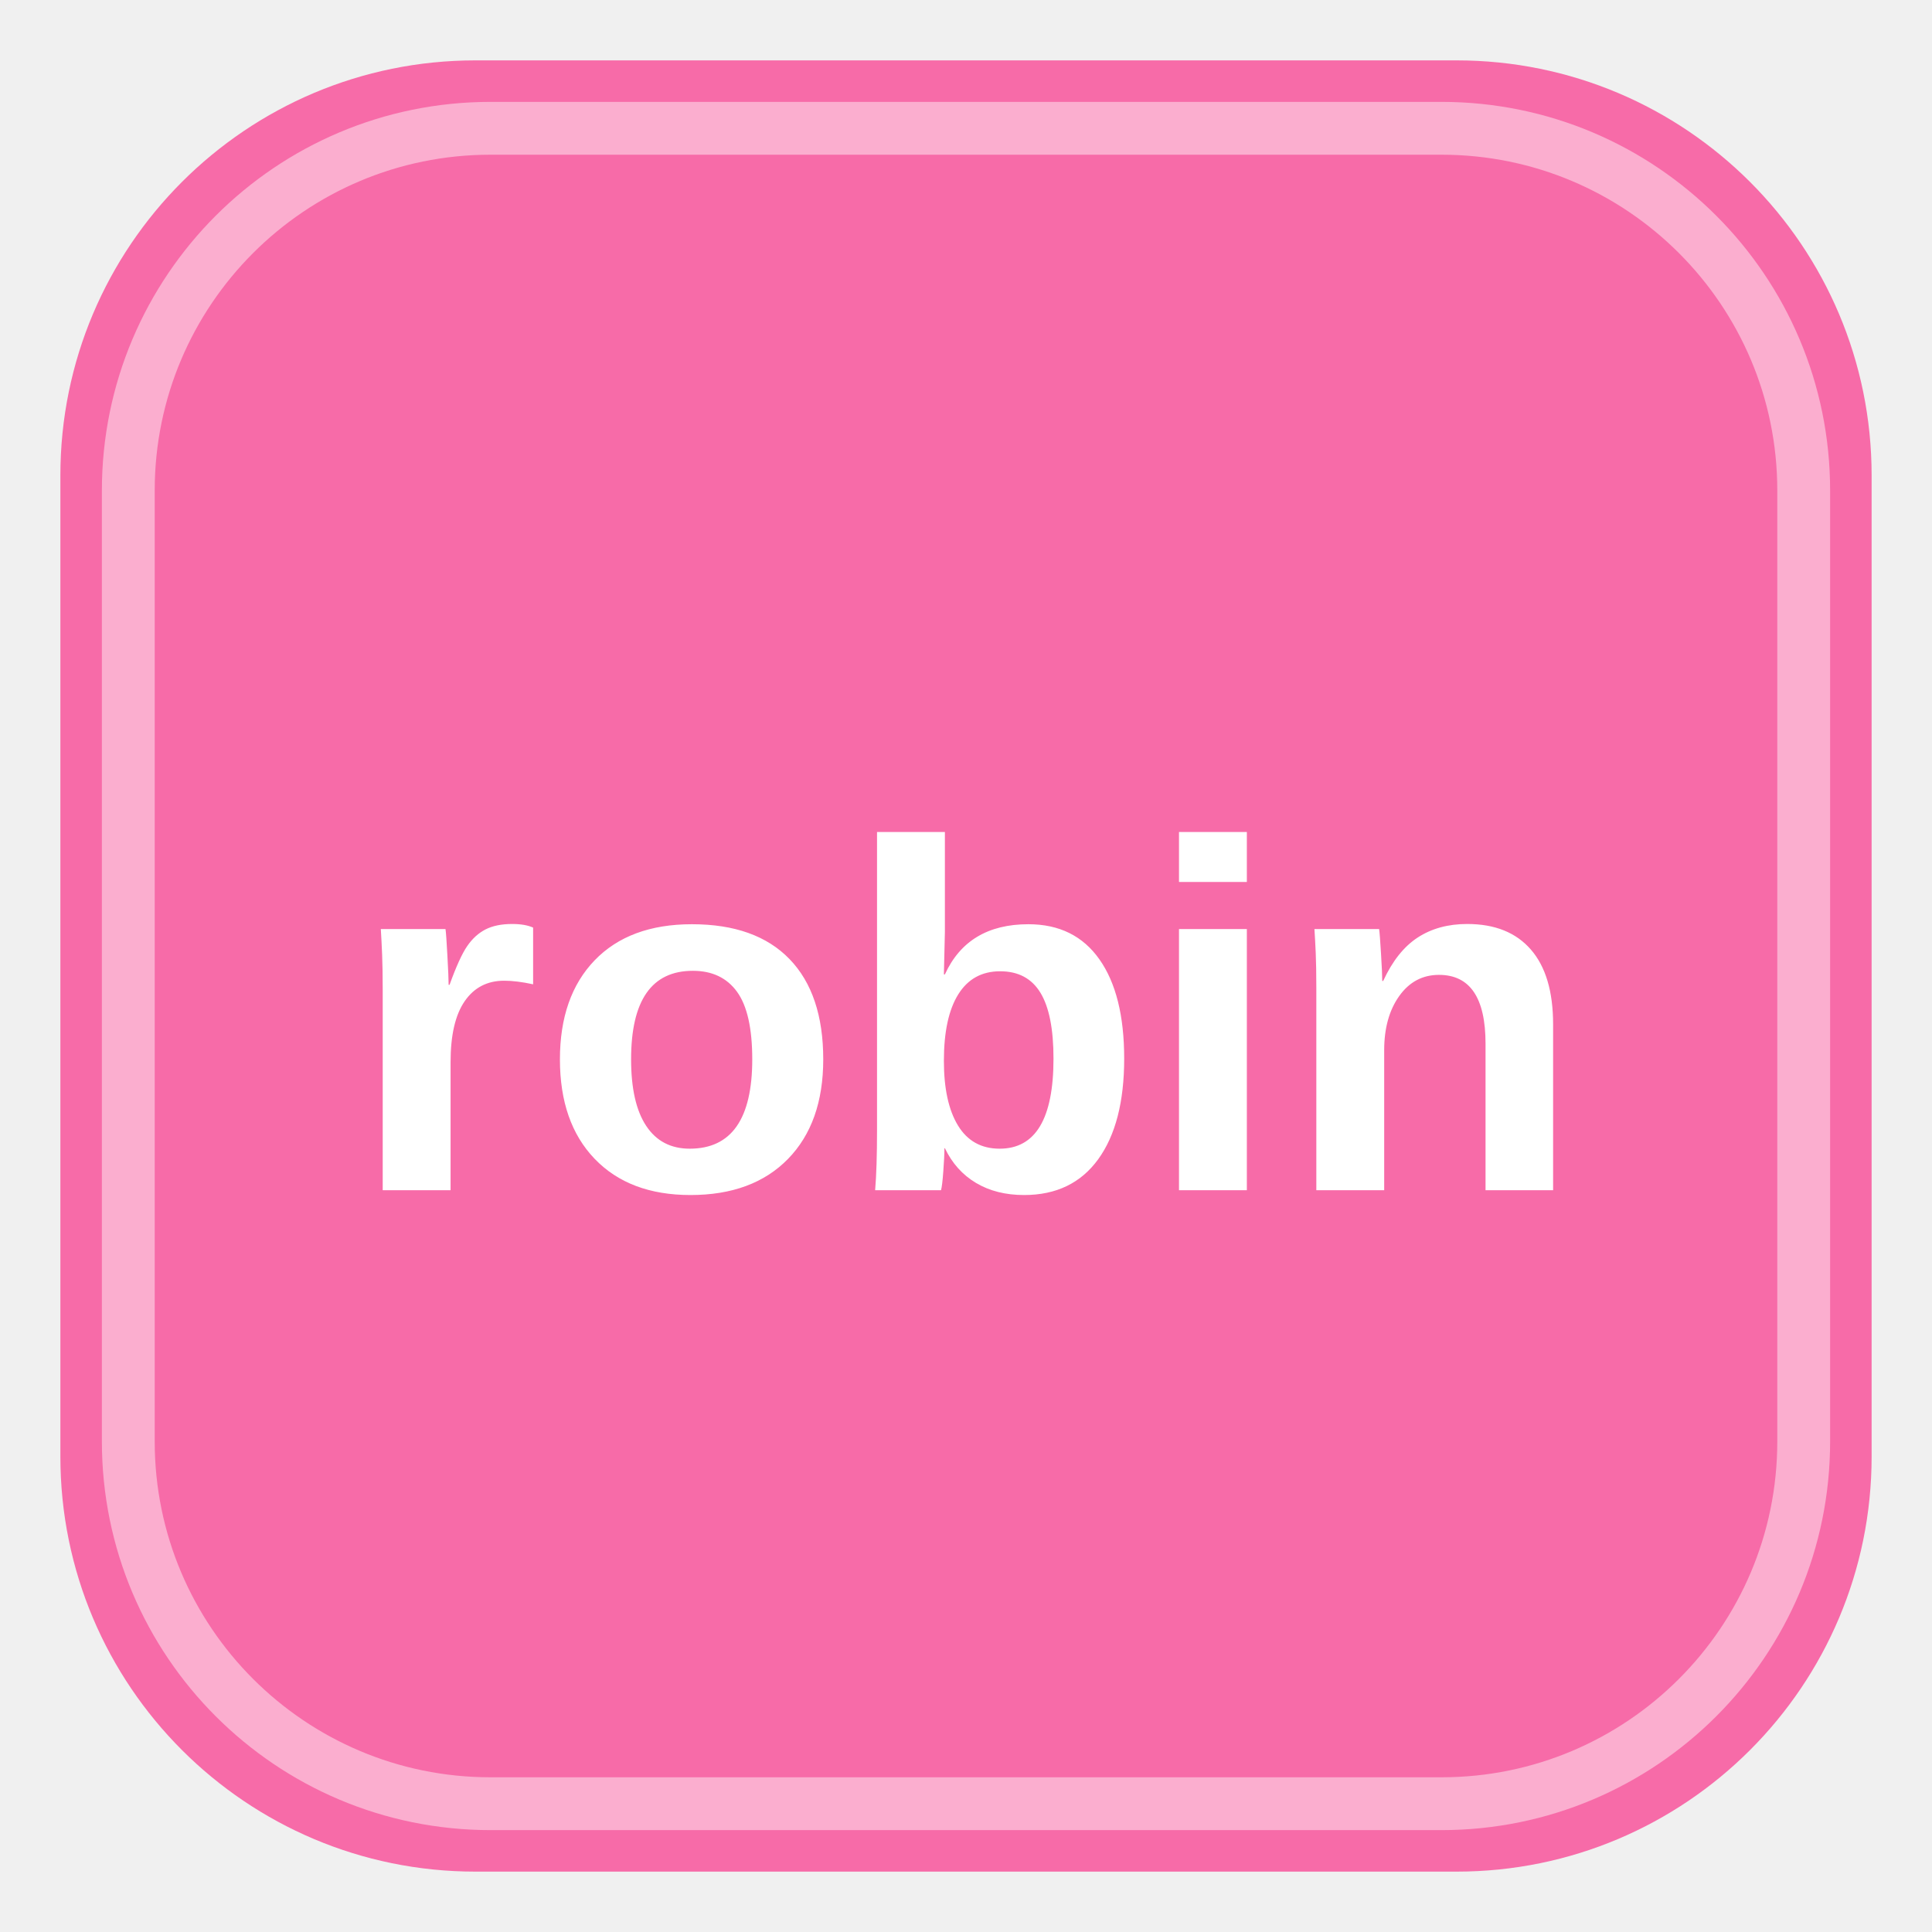
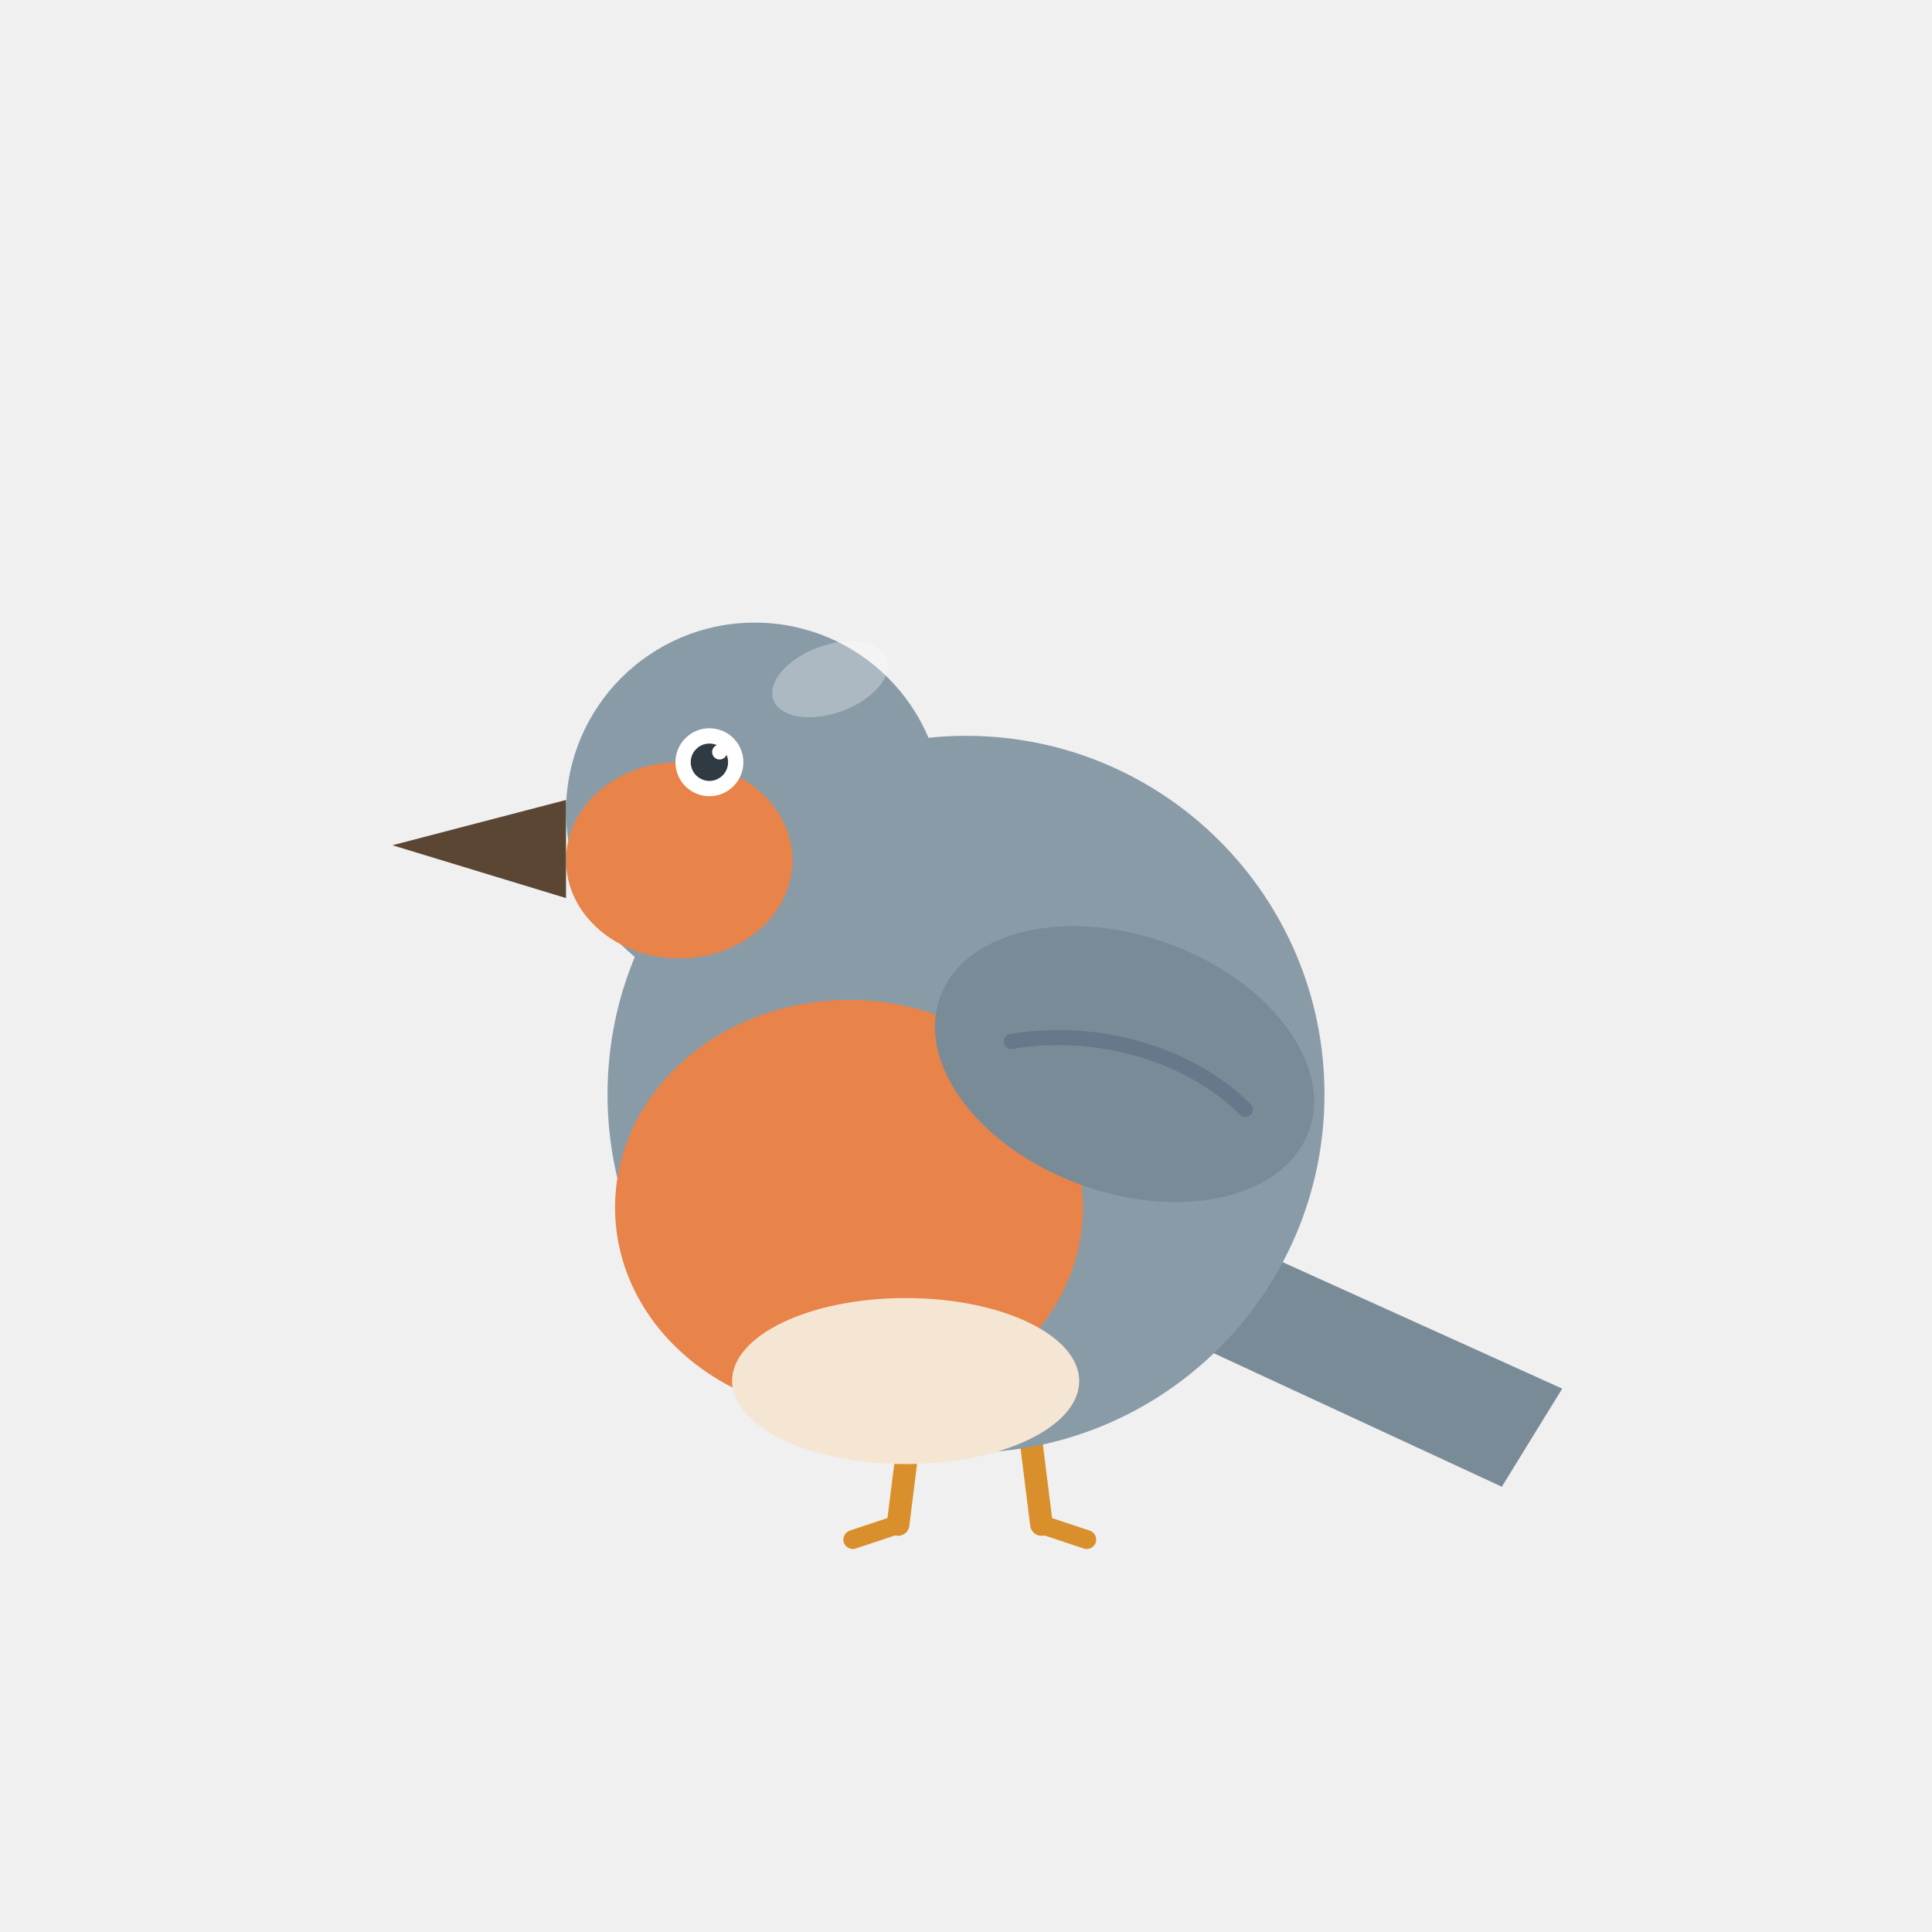
<svg xmlns="http://www.w3.org/2000/svg" width="512" height="512" viewBox="0 0 512 512">
-   <rect x="16" y="16" width="480" height="480" rx="110" fill="#F76BA8" />
-   <rect x="34" y="34" width="444" height="444" rx="96" fill="none" stroke="rgba(255,255,255,0.45)" stroke-width="14" />
-   <text x="256" y="270" font-family="Arial, Helvetica, sans-serif" font-weight="bold" font-size="131" fill="#FFFFFF" text-anchor="middle" dominant-baseline="central">robin</text>
+   <path d="M242 372 L238 404" stroke="#D98F2B" stroke-width="6" fill="none" stroke-linecap="round" stroke-linejoin="round" opacity="1" />
+   <path d="M238 404 L226 408" stroke="#D98F2B" stroke-width="5" fill="none" stroke-linecap="round" stroke-linejoin="round" opacity="1" />
+   <path d="M272 372 L276 404" stroke="#D98F2B" stroke-width="6" fill="none" stroke-linecap="round" stroke-linejoin="round" opacity="1" />
+   <path d="M276 404 L288 408" stroke="#D98F2B" stroke-width="5" fill="none" stroke-linecap="round" stroke-linejoin="round" opacity="1" />
+   <path d="M330 330 L414 368 L398 394 L316 356 Z" fill="#7A8B98" />
+   <circle cx="256" cy="290" r="95" fill="#8A9BA8" />
+   <ellipse cx="225" cy="320" rx="62" ry="55" fill="#E8834A" />
+   <circle cx="200" cy="215" r="50" fill="#8A9BA8" />
+   <ellipse cx="180" cy="228" rx="30" ry="26" fill="#E8834A" />
+   <path d="M150 212 L104 224 L150 238 Z" fill="#5A4632" />
+   <circle cx="188" cy="202" r="9" fill="#FFFFFF" />
+   <circle cx="188" cy="202" r="4.95" fill="#2F3A42" />
+   <circle cx="190.7" cy="199.3" r="1.98" fill="#FFFFFF" />
+   <ellipse cx="298" cy="282" rx="52" ry="34" fill="#7A8B98" transform="rotate(20 298 282)" />
+   <path d="M268 276 C292 272 316 280 330 294" stroke="#66788A" stroke-width="4" fill="none" stroke-linecap="round" stroke-linejoin="round" opacity="1" />
+   <ellipse cx="240" cy="366" rx="46" ry="22" fill="#F5E6D3" />
+   <ellipse cx="220" cy="180" rx="16" ry="9" fill="#FFFFFF" opacity="0.3" transform="rotate(-20 220 180)" />
</svg>
